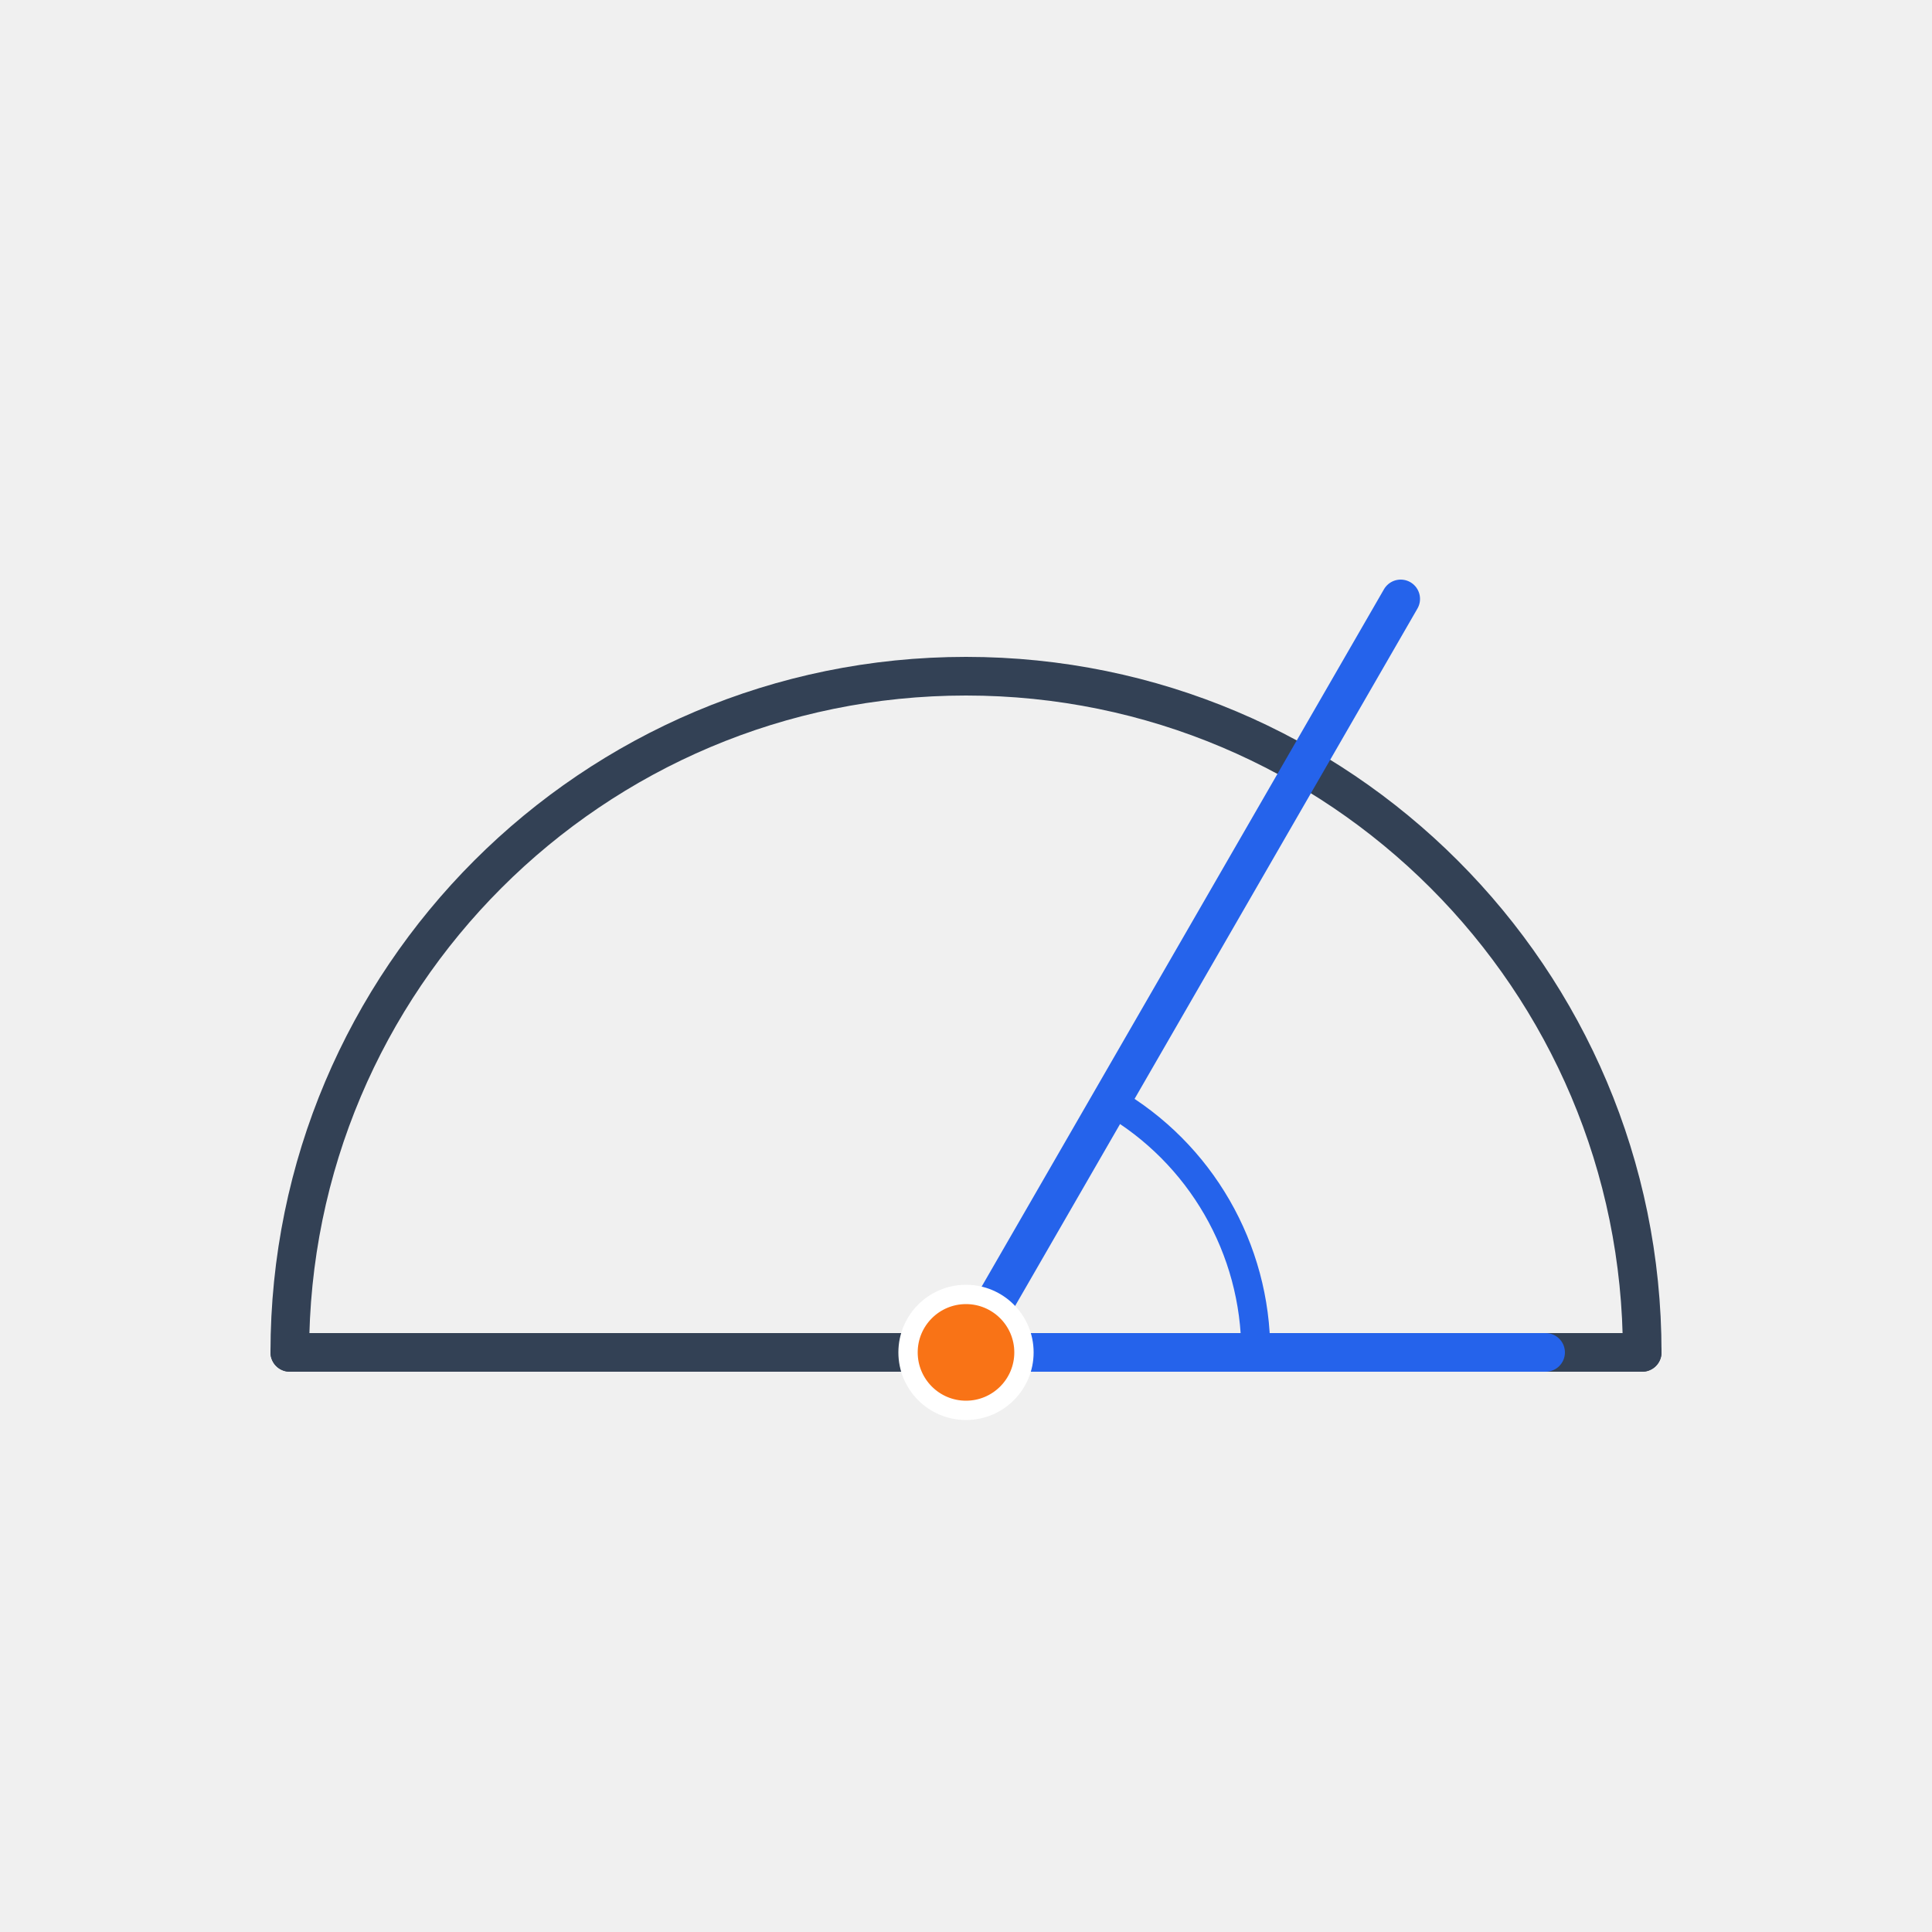
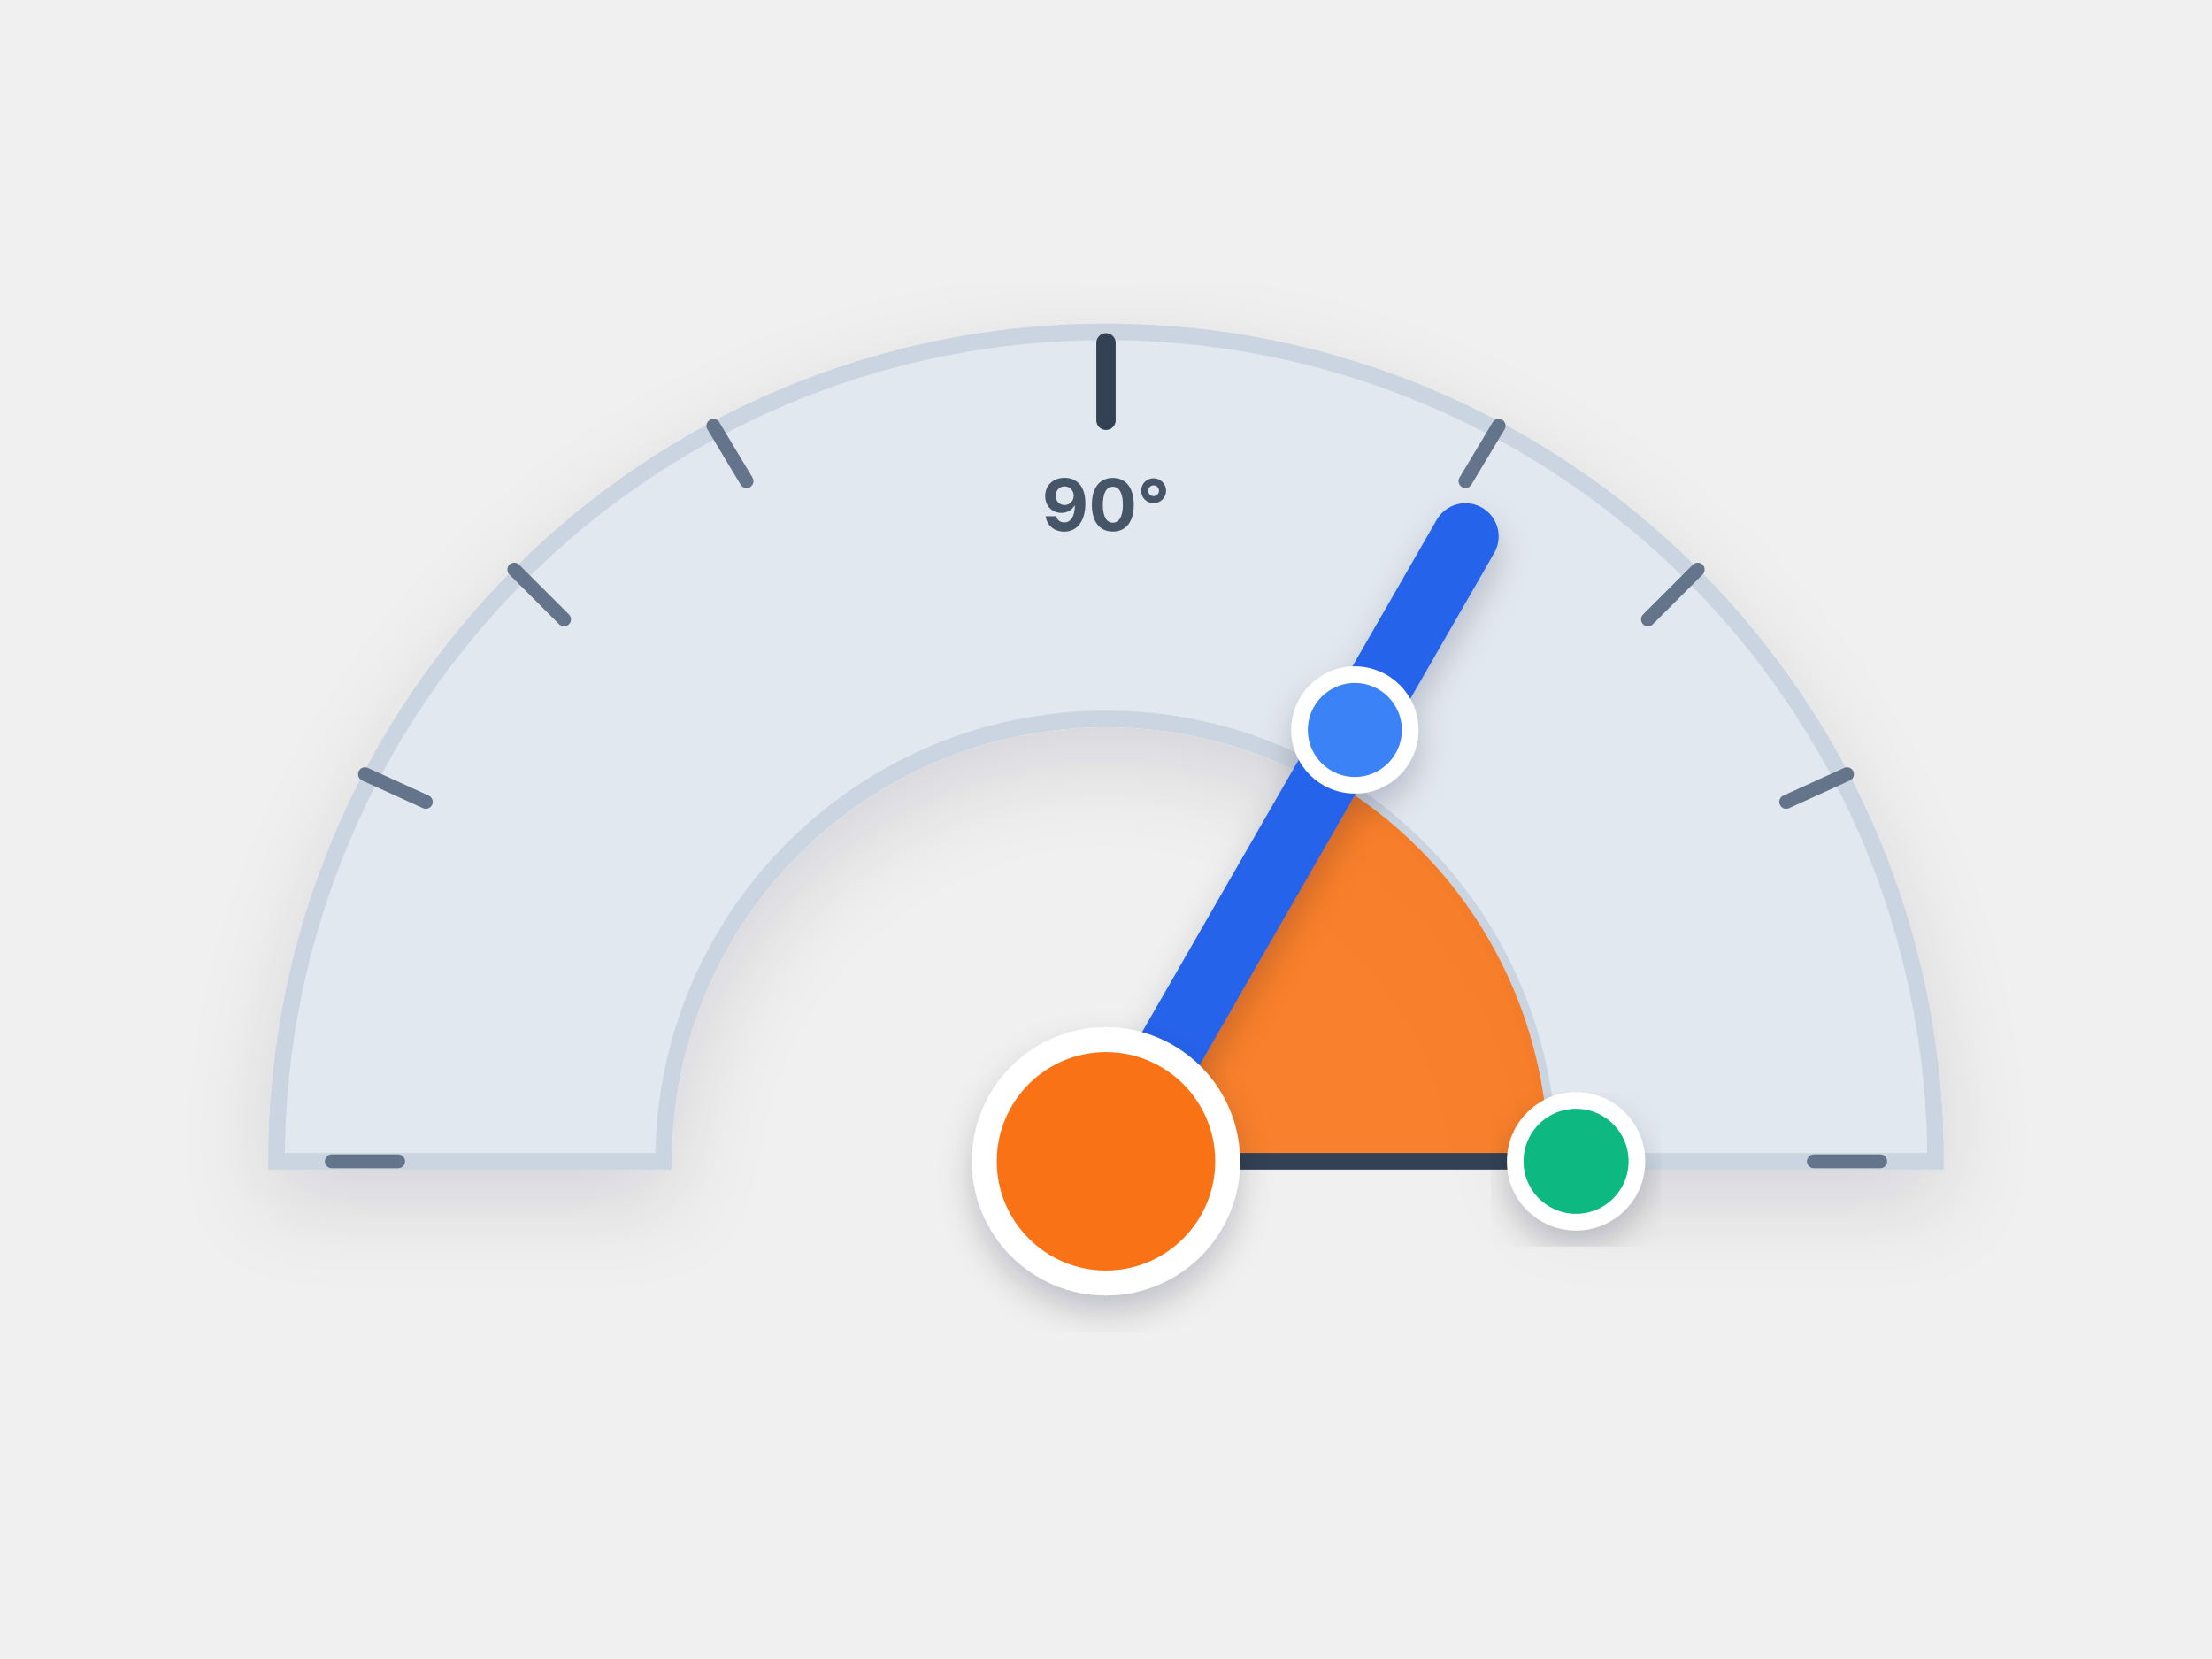
- <svg xmlns="http://www.w3.org/2000/svg" viewBox="0 0 200 200" width="100%" height="100%" fill="none">
-   <path d="M 30 140 A 70 70 0 0 1 170 140 Z" stroke="#334155" stroke-width="4" stroke-linejoin="round" fill="none" />
-   <line x1="30" y1="140" x2="170" y2="140" stroke="#334155" stroke-width="4" stroke-linecap="round" />
-   <line x1="100" y1="140" x2="145" y2="62" stroke="#2563EB" stroke-width="4" stroke-linecap="round" />
-   <line x1="100" y1="140" x2="160" y2="140" stroke="#2563EB" stroke-width="4" stroke-linecap="round" />
-   <path d="M 130 140 A 30 30 0 0 0 115 114" stroke="#2563EB" stroke-width="3" stroke-linecap="round" fill="none" />
-   <circle cx="100" cy="140" r="6" fill="#F97316" stroke="#FFFFFF" stroke-width="2" />
+ <svg xmlns="http://www.w3.org/2000/svg" viewBox="0 0 400 300" width="100%" height="100%">
+   <defs>
+     <filter id="card-shadow" x="-10%" y="-10%" width="130%" height="130%">
+       <feDropShadow dx="0" dy="6" stdDeviation="8" flood-color="#0F172A" flood-opacity="0.12" />
+     </filter>
+     <filter id="handle-shadow" x="-20%" y="-20%" width="140%" height="140%">
+       <feDropShadow dx="0" dy="3" stdDeviation="3" flood-color="#0F172A" flood-opacity="0.2" />
+     </filter>
+   </defs>
+   <g transform="translate(0, 10)">
+     <path d="M 50 200           A 150 150 0 0 1 350 200           L 280 200           A 80 80 0 0 0 120 200           Z" fill="#E2E8F0" stroke="#CBD5E1" stroke-width="3" filter="url(#card-shadow)" />
+     <g stroke="#64748B" stroke-width="2.5" stroke-linecap="round">
+       <line x1="60" y1="200" x2="72" y2="200" />
+       <line x1="328" y1="200" x2="340" y2="200" />
+       <line x1="323" y1="135" x2="334" y2="130" />
+       <line x1="298" y1="102" x2="307" y2="93" />
+       <line x1="265" y1="77" x2="271" y2="67" />
+       <line x1="200" y1="52" x2="200" y2="66" stroke-width="3.5" stroke="#334155" />
+       <line x1="135" y1="77" x2="129" y2="67" />
+       <line x1="102" y1="102" x2="93" y2="93" />
+       <line x1="77" y1="135" x2="66" y2="130" />
+     </g>
+     <text x="200" y="86" text-anchor="middle" fill="#475569" font-family="system-ui, -apple-system, sans-serif" font-weight="700" font-size="13">90°</text>
+     <path d="M 200 200           L 280 200           A 80 80 0 0 0 240 130.7           Z" fill="#F97316" opacity="0.9" />
+     <g filter="url(#handle-shadow)">
+       <line x1="200" y1="200" x2="265" y2="87" stroke="#2563EB" stroke-width="12" stroke-linecap="round" />
+       <circle cx="245" cy="122" r="10" fill="#3B82F6" stroke="#FFFFFF" stroke-width="3" />
+     </g>
+     <line x1="200" y1="200" x2="285" y2="200" stroke="#334155" stroke-width="3" stroke-linecap="round" />
+     <circle cx="285" cy="200" r="11" fill="#10B981" stroke="#FFFFFF" stroke-width="3" filter="url(#handle-shadow)" />
+     <circle cx="200" cy="200" r="22" fill="#F97316" stroke="#FFFFFF" stroke-width="4.5" filter="url(#handle-shadow)" />
+   </g>
</svg>
